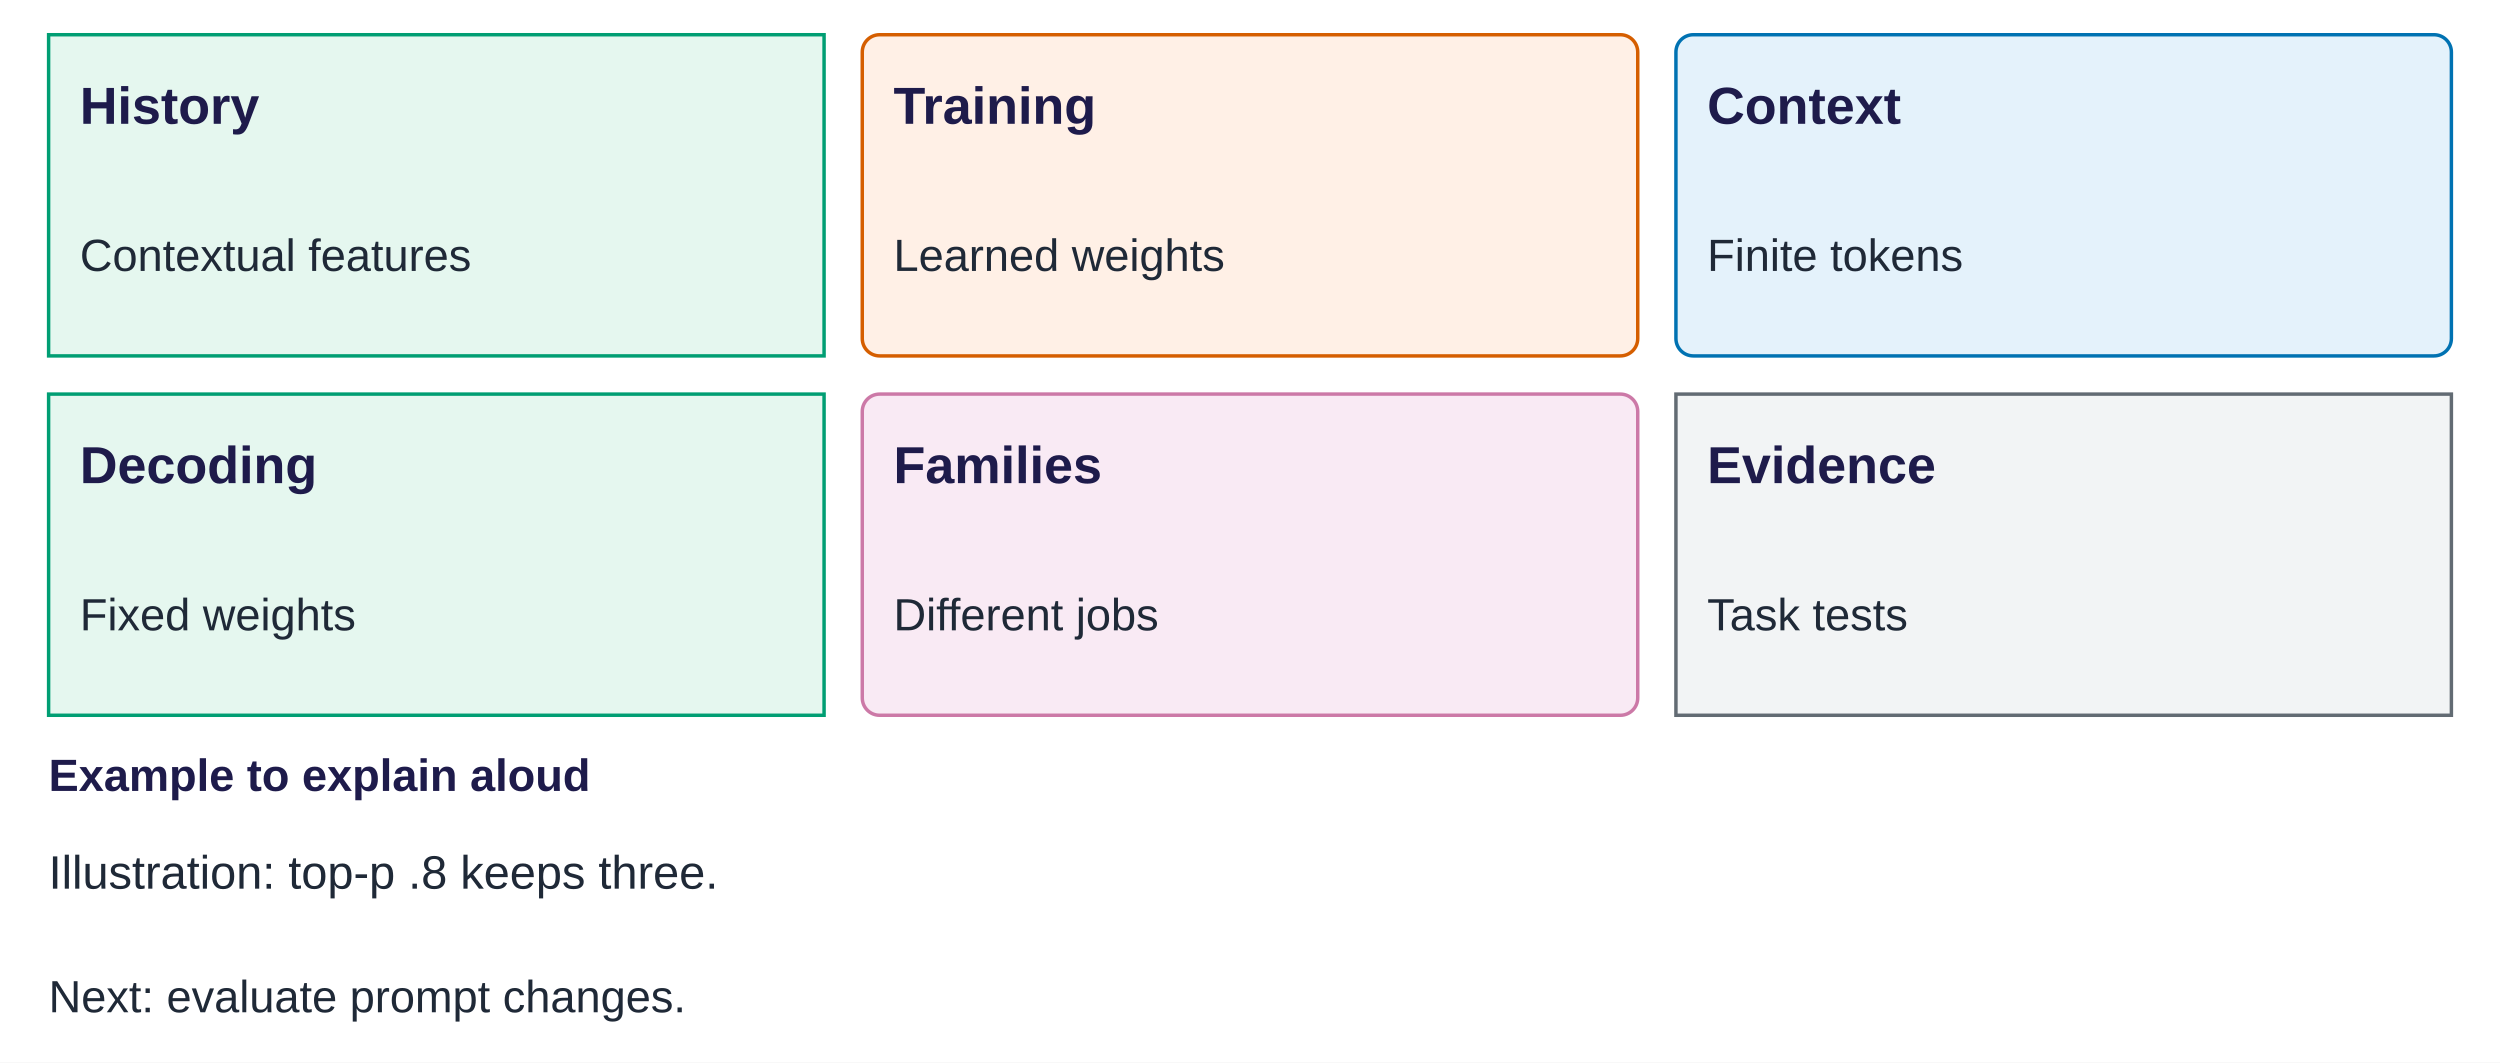
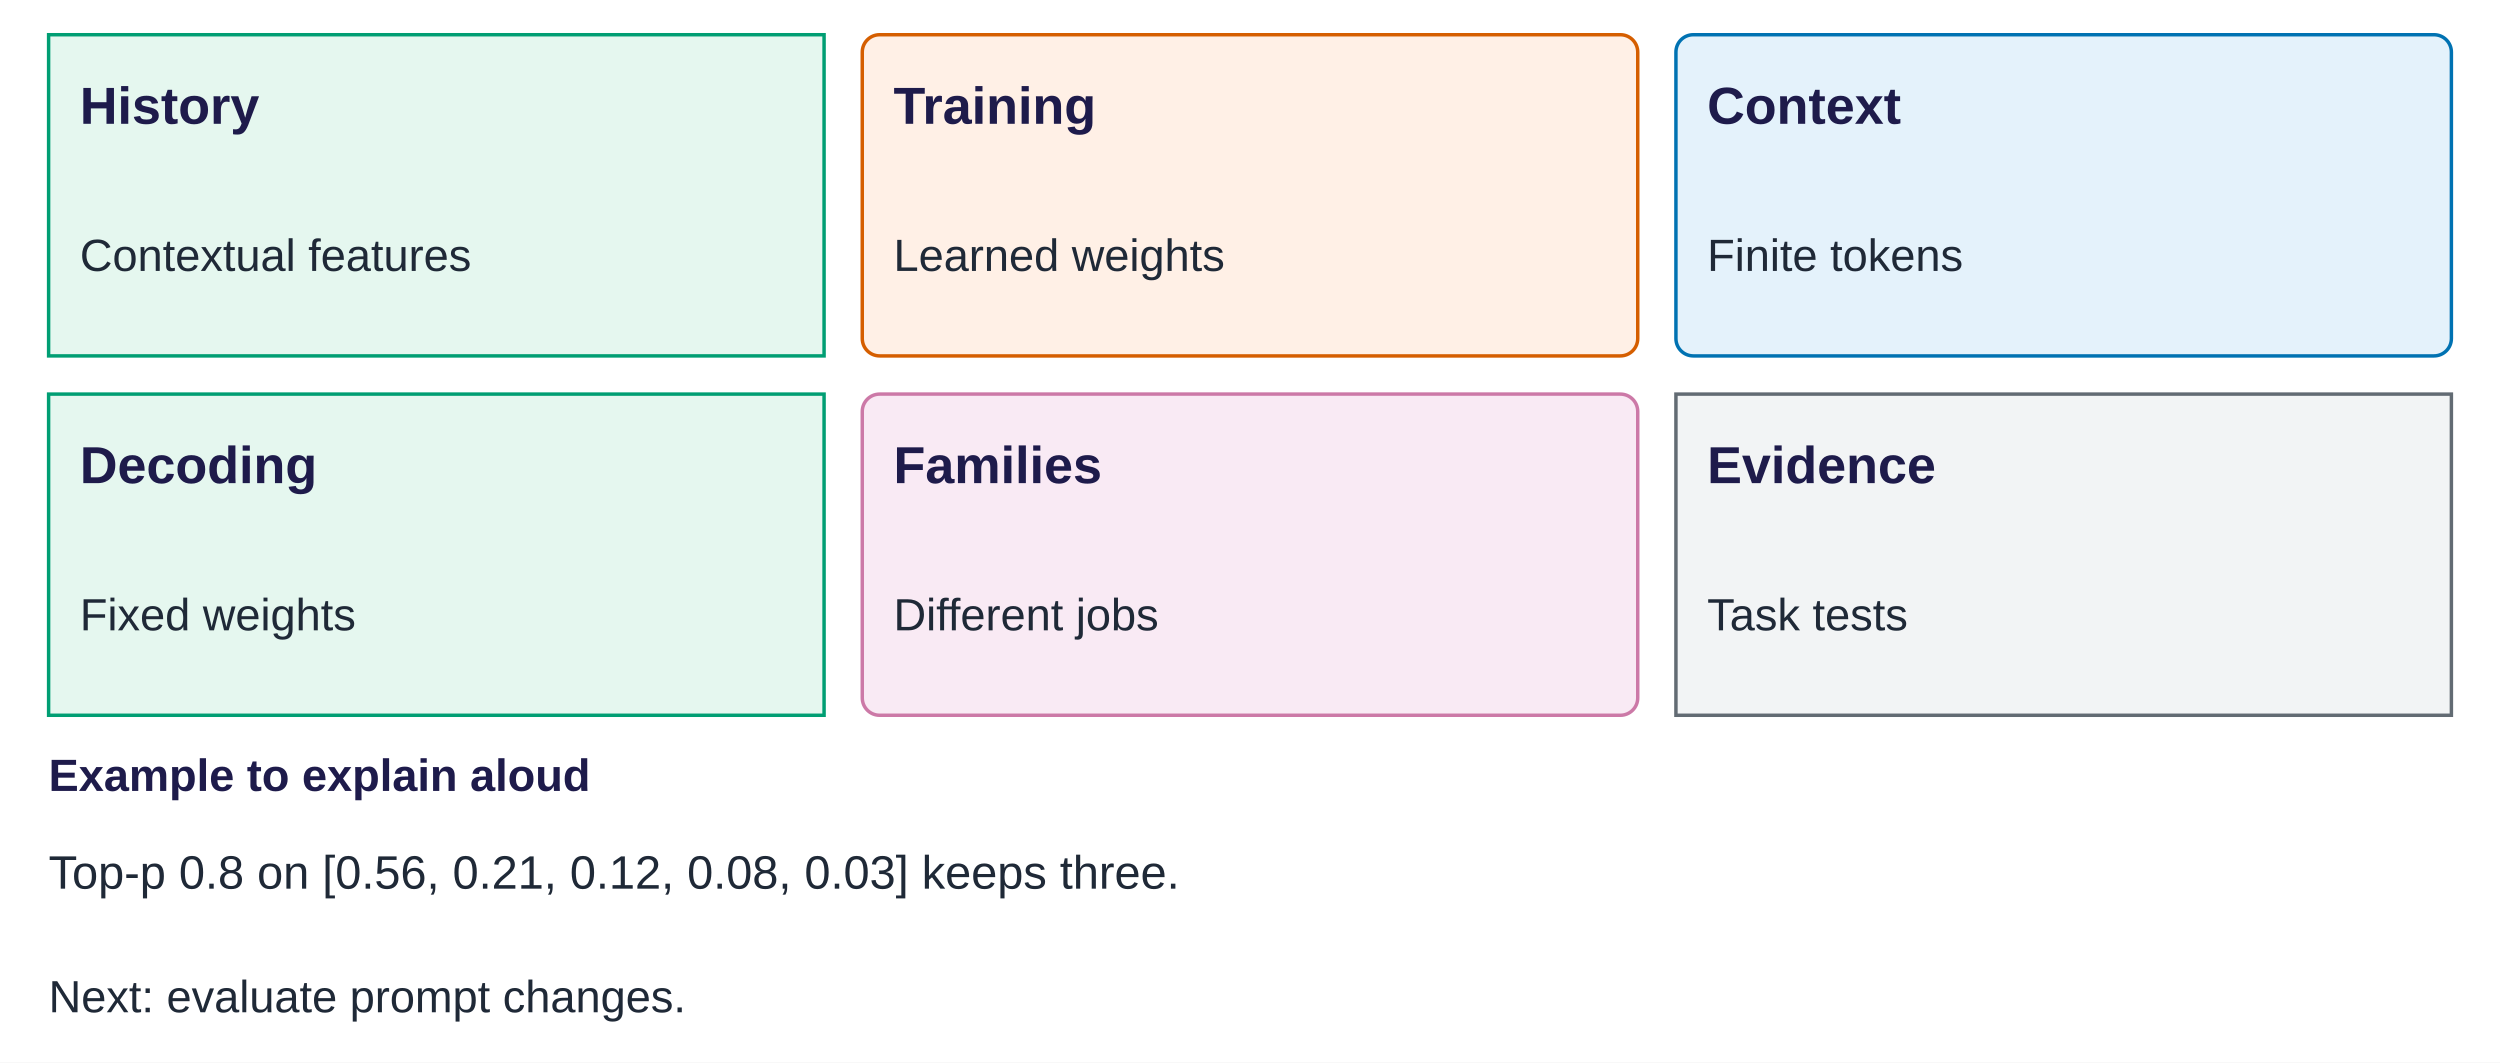
<svg xmlns="http://www.w3.org/2000/svg" width="1440" height="612" role="img">
  <rect width="100%" height="100%" fill="white" />
  <defs />
  <rect x="28" y="20" width="446.667" height="185" rx="0" fill="#E5F7EF" stroke="#009E73" stroke-width="2" />
  <text font-family="Arial,sans-serif" font-size="30" fill="#1E1B4B" font-weight="700" text-anchor="start">
    <tspan x="46" y="71.3">History</tspan>
  </text>
  <text font-family="Arial,sans-serif" font-size="26" fill="#1F2937" font-weight="400" text-anchor="start">
    <tspan x="46" y="156.06">Contextual features</tspan>
  </text>
  <rect x="496.667" y="20" width="446.667" height="185" rx="10" fill="#FFF0E6" stroke="#D55E00" stroke-width="2" />
  <text font-family="Arial,sans-serif" font-size="30" fill="#1E1B4B" font-weight="700" text-anchor="start">
    <tspan x="514.667" y="71.3">Training</tspan>
  </text>
  <text font-family="Arial,sans-serif" font-size="26" fill="#1F2937" font-weight="400" text-anchor="start">
    <tspan x="514.667" y="156.06">Learned weights</tspan>
  </text>
  <rect x="965.333" y="20" width="446.667" height="185" rx="10" fill="#E4F2FB" stroke="#0072B2" stroke-width="2" />
  <text font-family="Arial,sans-serif" font-size="30" fill="#1E1B4B" font-weight="700" text-anchor="start">
    <tspan x="983.333" y="71.3">Context</tspan>
  </text>
  <text font-family="Arial,sans-serif" font-size="26" fill="#1F2937" font-weight="400" text-anchor="start">
    <tspan x="983.333" y="156.06">Finite tokens</tspan>
  </text>
  <rect x="28" y="227" width="446.667" height="185" rx="0" fill="#E5F7EF" stroke="#009E73" stroke-width="2" />
  <text font-family="Arial,sans-serif" font-size="30" fill="#1E1B4B" font-weight="700" text-anchor="start">
    <tspan x="46" y="278.3">Decoding</tspan>
  </text>
  <text font-family="Arial,sans-serif" font-size="26" fill="#1F2937" font-weight="400" text-anchor="start">
    <tspan x="46" y="363.06">Fixed weights</tspan>
  </text>
  <rect x="496.667" y="227" width="446.667" height="185" rx="10" fill="#F9EAF4" stroke="#CC79A7" stroke-width="2" />
  <text font-family="Arial,sans-serif" font-size="30" fill="#1E1B4B" font-weight="700" text-anchor="start">
    <tspan x="514.667" y="278.3">Families</tspan>
  </text>
  <text font-family="Arial,sans-serif" font-size="26" fill="#1F2937" font-weight="400" text-anchor="start">
    <tspan x="514.667" y="363.06">Different jobs</tspan>
  </text>
  <rect x="965.333" y="227" width="446.667" height="185" rx="0" fill="#F2F4F5" stroke="#626B73" stroke-width="2" />
  <text font-family="Arial,sans-serif" font-size="30" fill="#1E1B4B" font-weight="700" text-anchor="start">
    <tspan x="983.333" y="278.3">Evidence</tspan>
  </text>
  <text font-family="Arial,sans-serif" font-size="26" fill="#1F2937" font-weight="400" text-anchor="start">
    <tspan x="983.333" y="363.06">Task tests</tspan>
  </text>
  <text font-family="Arial,sans-serif" font-size="26" fill="#1E1B4B" font-weight="700" text-anchor="start">
    <tspan x="28" y="455.56">Example to explain aloud</tspan>
  </text>
  <text font-family="Arial,sans-serif" font-size="27" fill="#1F2937" font-weight="400" text-anchor="start">
-     <tspan x="28" y="511.87">Illustration: top-p .8 keeps three.</tspan>
+     <tspan x="28" y="511.87">Top-p 0.8 on [0.56, 0.21, 0.12, 0.08, 0.03] keeps three.</tspan>
  </text>
  <text font-family="Arial,sans-serif" font-size="26" fill="#1F2937" font-weight="400" text-anchor="start">
    <tspan x="28" y="583.06">Next: evaluate prompt changes.</tspan>
  </text>
</svg>
